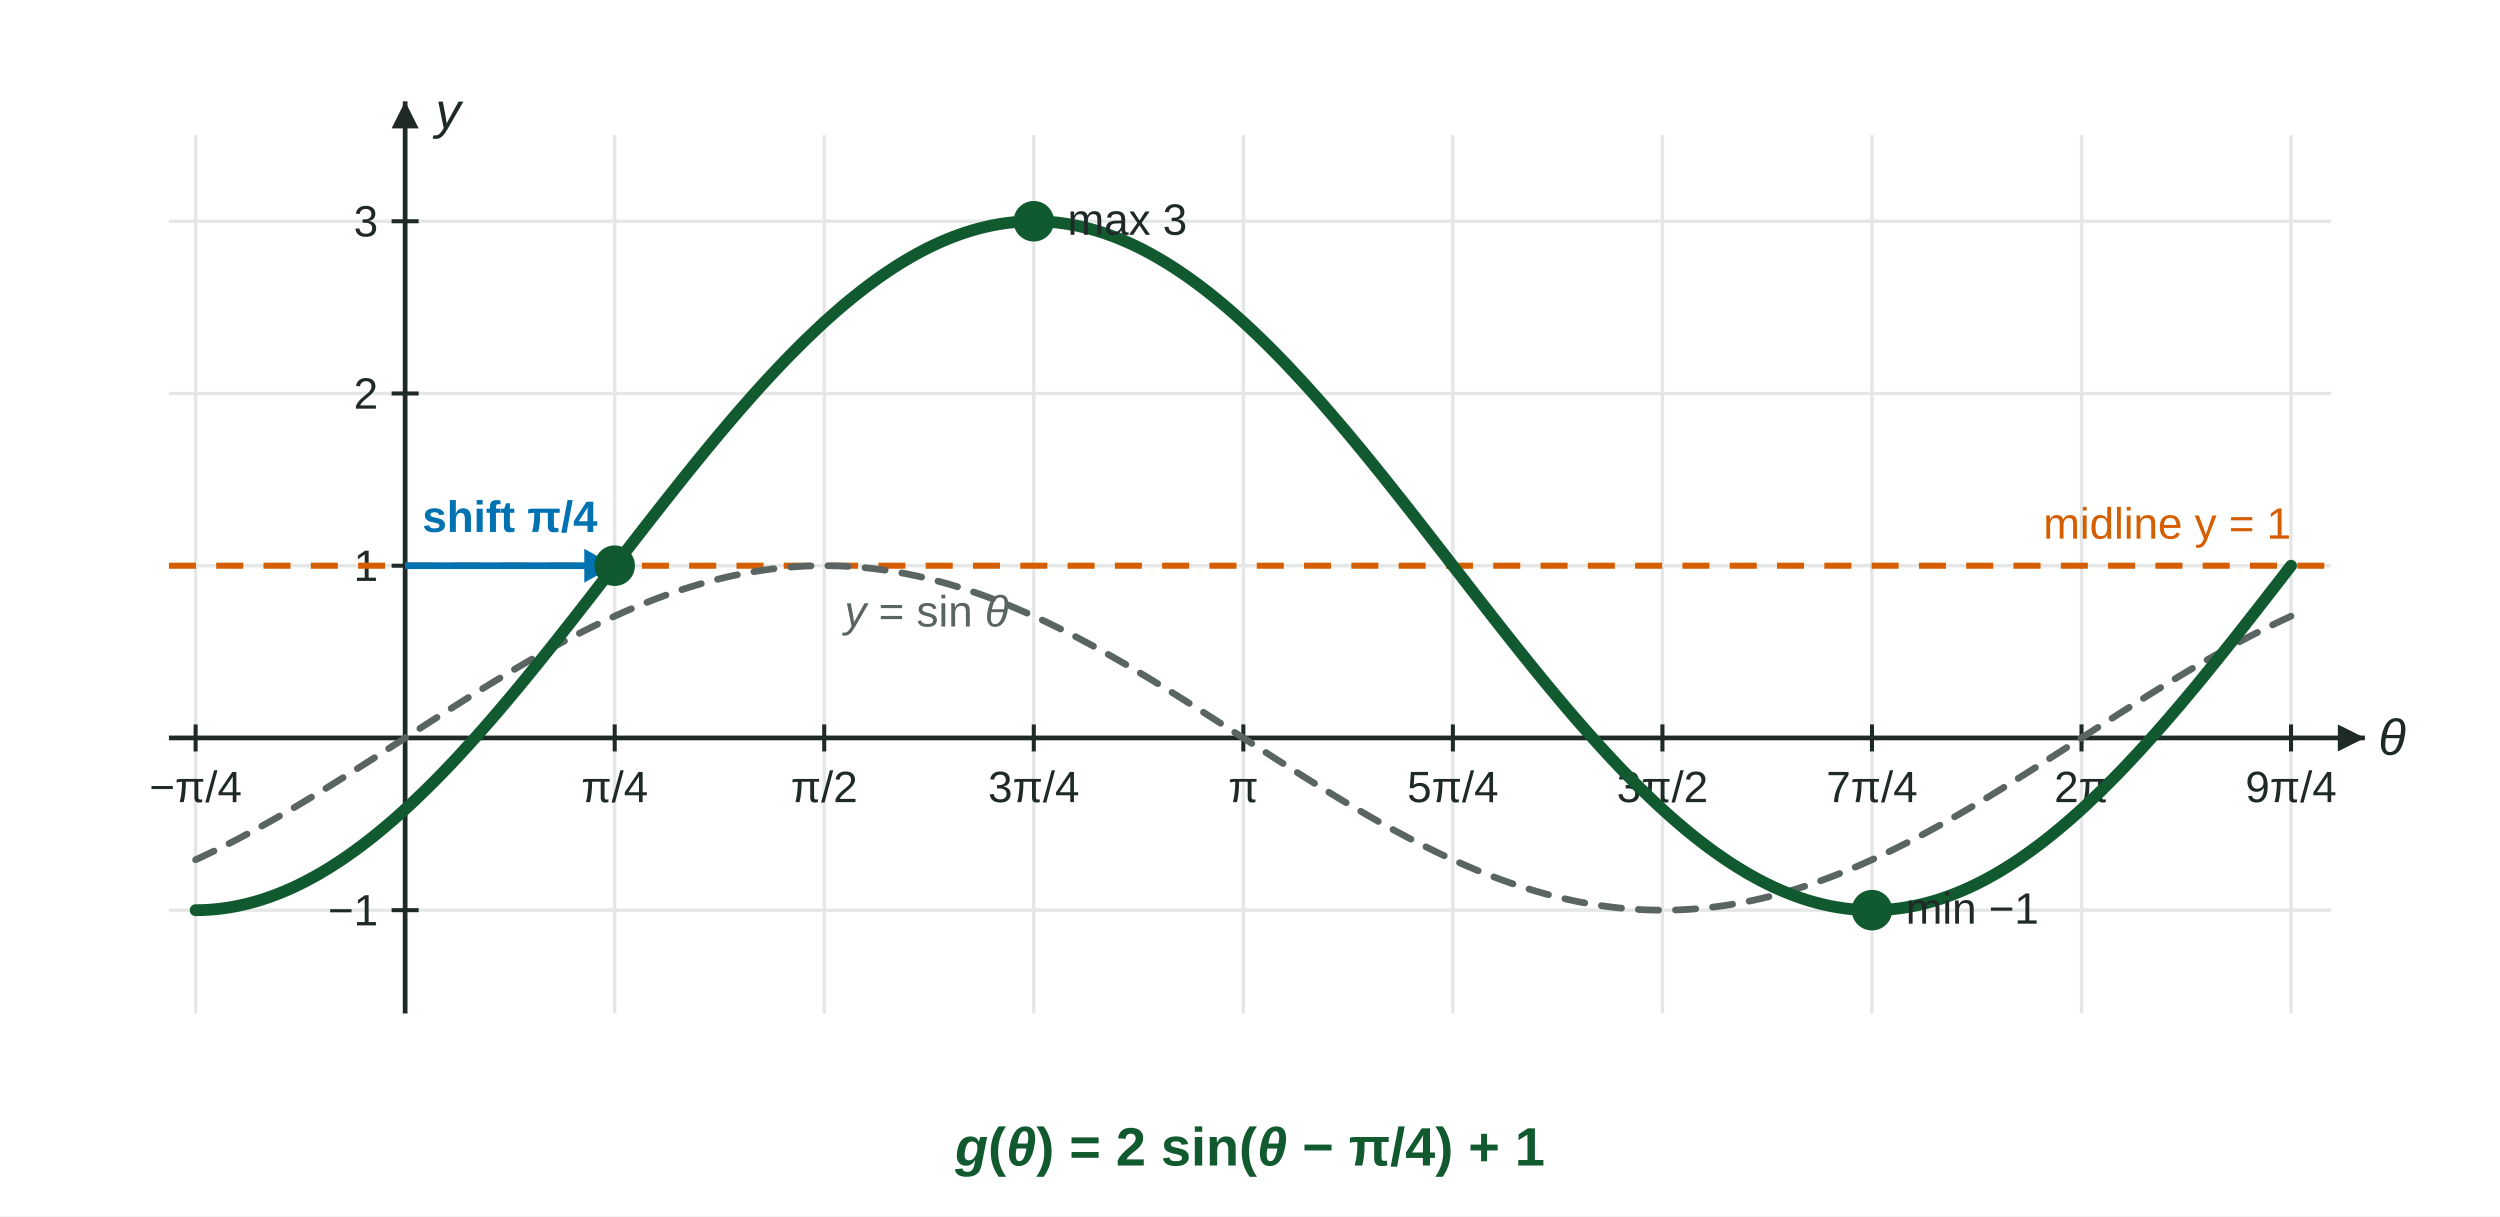
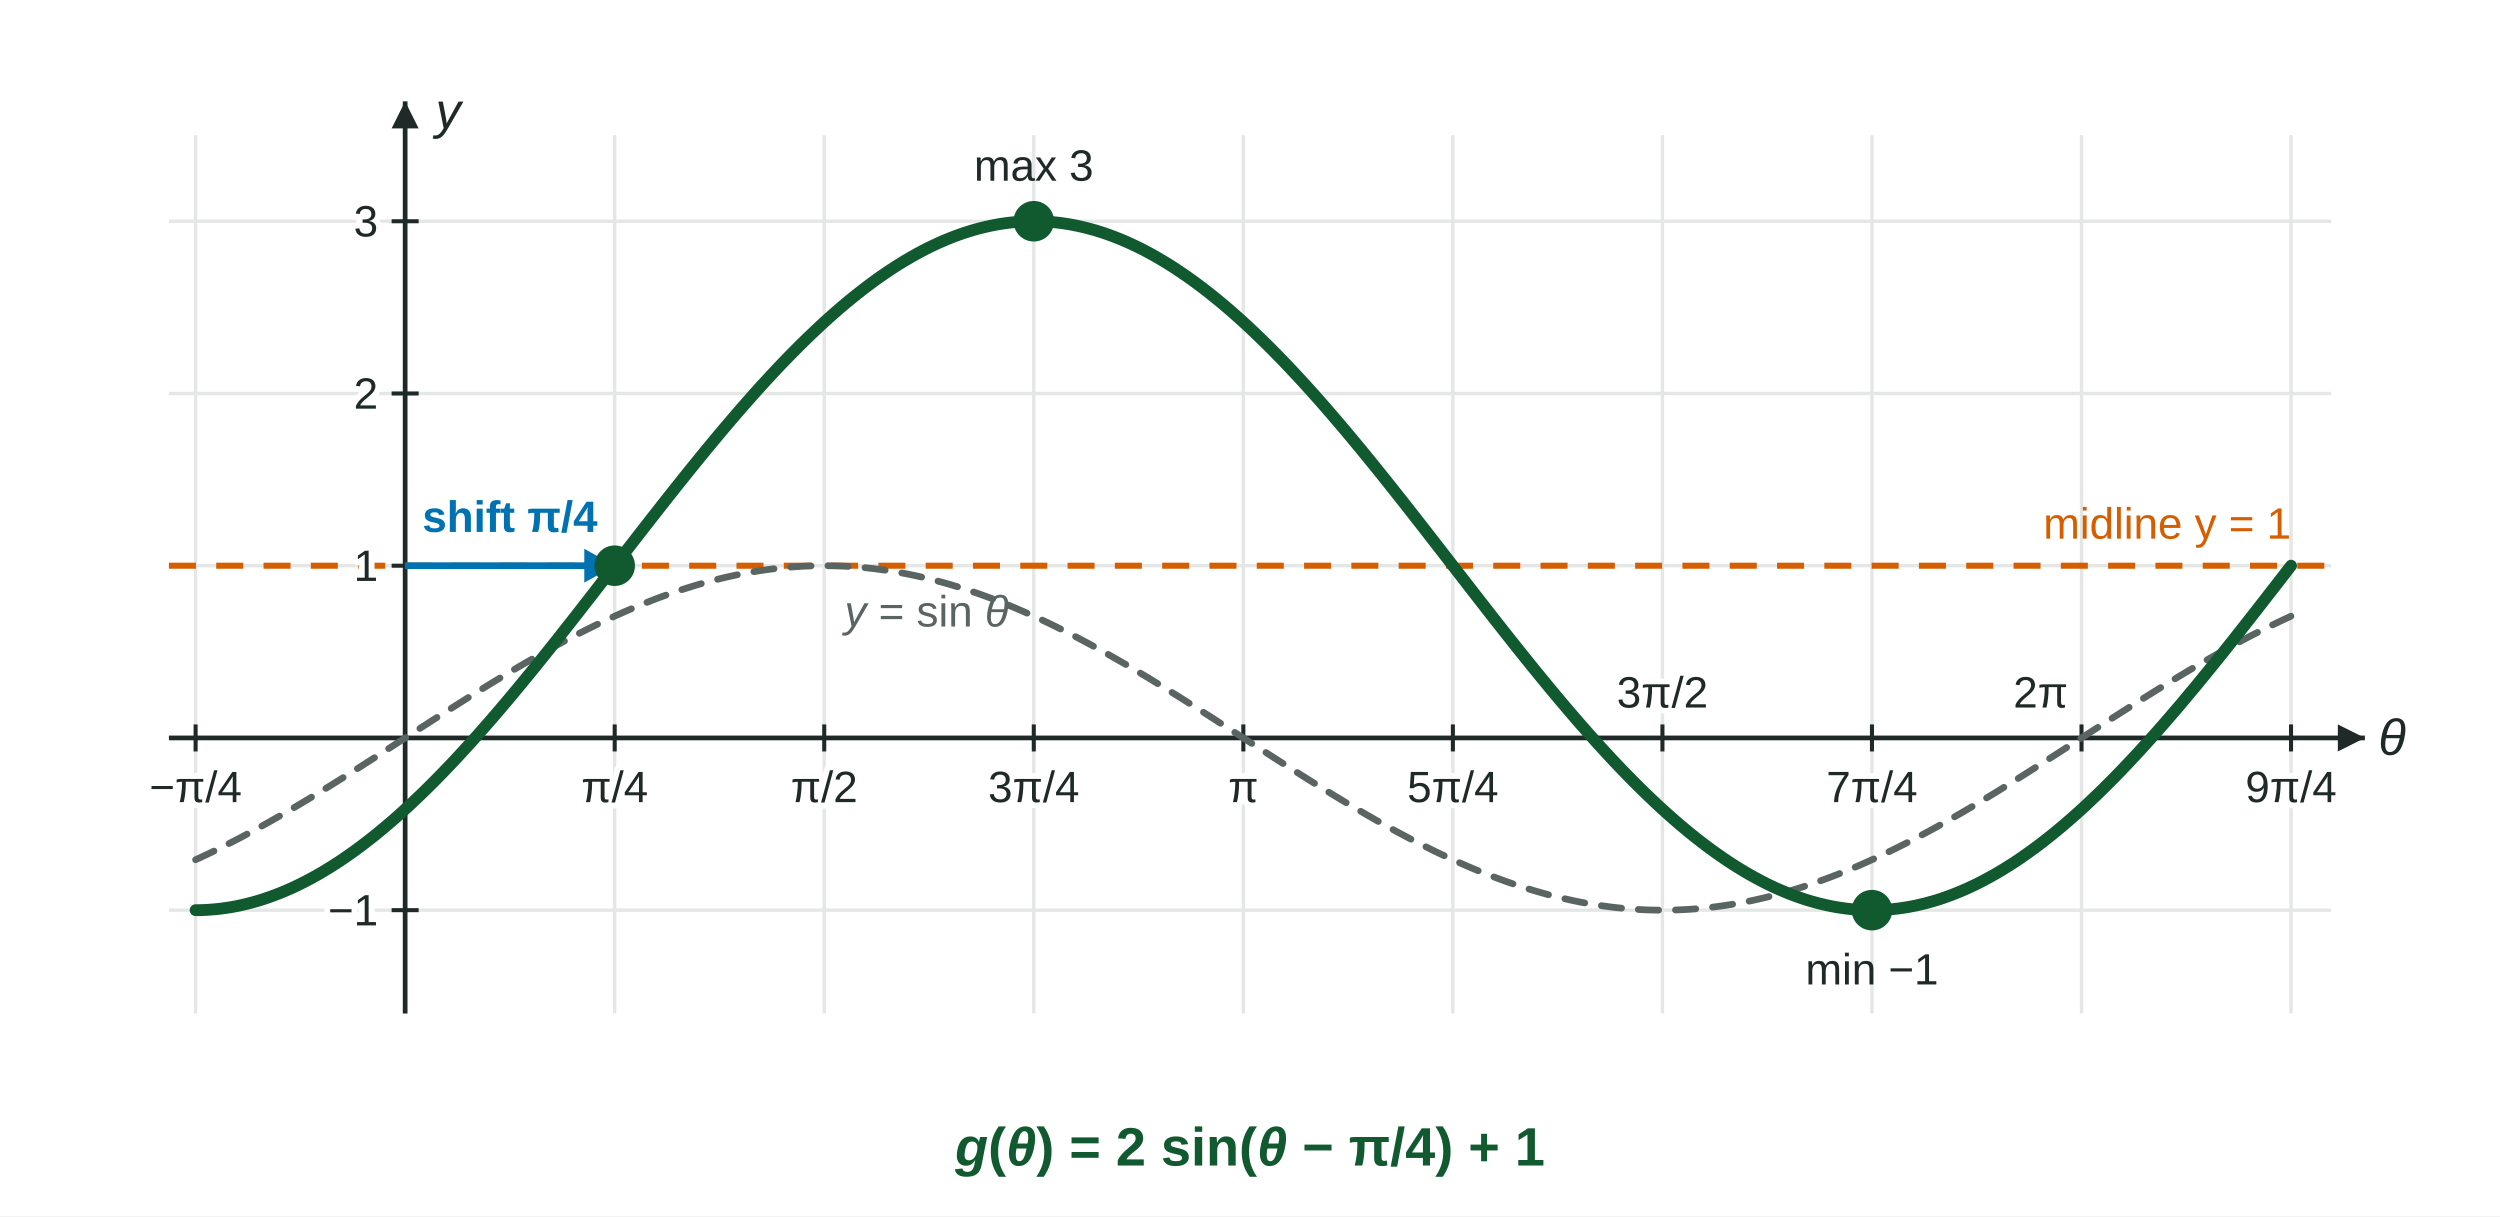
<svg xmlns="http://www.w3.org/2000/svg" viewBox="0 0 740 360" width="740" height="360" role="img" aria-labelledby="sinusoidal-transformations-shift-t sinusoidal-transformations-shift-d" font-family="Arial, Helvetica, sans-serif">
  <rect width="740" height="360" fill="#fff" />
  <clipPath id="clip50x40">
    <rect x="44" y="34" width="652" height="272" />
  </clipPath>
  <line x1="57.9" y1="40" x2="57.9" y2="300" stroke="#E4E7E6" stroke-width="1" />
  <line x1="181.95" y1="40" x2="181.95" y2="300" stroke="#E4E7E6" stroke-width="1" />
  <line x1="243.97" y1="40" x2="243.97" y2="300" stroke="#E4E7E6" stroke-width="1" />
  <line x1="306" y1="40" x2="306" y2="300" stroke="#E4E7E6" stroke-width="1" />
  <line x1="368.03" y1="40" x2="368.03" y2="300" stroke="#E4E7E6" stroke-width="1" />
  <line x1="430.05" y1="40" x2="430.05" y2="300" stroke="#E4E7E6" stroke-width="1" />
  <line x1="492.08" y1="40" x2="492.08" y2="300" stroke="#E4E7E6" stroke-width="1" />
  <line x1="554.1" y1="40" x2="554.1" y2="300" stroke="#E4E7E6" stroke-width="1" />
  <line x1="616.13" y1="40" x2="616.13" y2="300" stroke="#E4E7E6" stroke-width="1" />
  <line x1="678.15" y1="40" x2="678.15" y2="300" stroke="#E4E7E6" stroke-width="1" />
  <line x1="50" y1="269.41" x2="690" y2="269.41" stroke="#E4E7E6" stroke-width="1" />
  <line x1="50" y1="167.45" x2="690" y2="167.45" stroke="#E4E7E6" stroke-width="1" />
  <line x1="50" y1="116.47" x2="690" y2="116.47" stroke="#E4E7E6" stroke-width="1" />
  <line x1="50" y1="65.49" x2="690" y2="65.49" stroke="#E4E7E6" stroke-width="1" />
  <line x1="50" y1="218.43" x2="700" y2="218.43" stroke="#1F2A28" stroke-width="1.4" />
  <path d="M700 218.43 l-8 -4 v8 z" fill="#1F2A28" />
  <line x1="119.92" y1="300" x2="119.92" y2="30" stroke="#1F2A28" stroke-width="1.4" />
  <path d="M119.92 30 l-4 8 h8 z" fill="#1F2A28" />
  <line x1="57.9" y1="214.43" x2="57.9" y2="222.43" stroke="#1F2A28" stroke-width="1.2" />
-   <text x="57.9" y="237.43" font-size="13" text-anchor="middle" fill="#1F2A28">−π/4</text>
  <line x1="181.95" y1="214.43" x2="181.95" y2="222.43" stroke="#1F2A28" stroke-width="1.2" />
-   <text x="181.95" y="237.43" font-size="13" text-anchor="middle" fill="#1F2A28">π/4</text>
  <line x1="243.97" y1="214.43" x2="243.97" y2="222.43" stroke="#1F2A28" stroke-width="1.2" />
-   <text x="243.97" y="237.43" font-size="13" text-anchor="middle" fill="#1F2A28">π/2</text>
  <line x1="306" y1="214.43" x2="306" y2="222.43" stroke="#1F2A28" stroke-width="1.2" />
-   <text x="306" y="237.43" font-size="13" text-anchor="middle" fill="#1F2A28">3π/4</text>
  <line x1="368.03" y1="214.43" x2="368.03" y2="222.43" stroke="#1F2A28" stroke-width="1.2" />
-   <text x="368.03" y="237.43" font-size="13" text-anchor="middle" fill="#1F2A28">π</text>
  <line x1="430.05" y1="214.43" x2="430.05" y2="222.43" stroke="#1F2A28" stroke-width="1.2" />
-   <text x="430.05" y="237.43" font-size="13" text-anchor="middle" fill="#1F2A28">5π/4</text>
  <line x1="492.08" y1="214.43" x2="492.08" y2="222.43" stroke="#1F2A28" stroke-width="1.2" />
-   <text x="492.08" y="237.43" font-size="13" text-anchor="middle" fill="#1F2A28">3π/2</text>
  <line x1="554.1" y1="214.43" x2="554.1" y2="222.43" stroke="#1F2A28" stroke-width="1.2" />
-   <text x="554.1" y="237.43" font-size="13" text-anchor="middle" fill="#1F2A28">7π/4</text>
  <line x1="616.13" y1="214.43" x2="616.13" y2="222.43" stroke="#1F2A28" stroke-width="1.2" />
-   <text x="616.13" y="237.43" font-size="13" text-anchor="middle" fill="#1F2A28">2π</text>
  <line x1="678.15" y1="214.43" x2="678.15" y2="222.43" stroke="#1F2A28" stroke-width="1.2" />
-   <text x="678.15" y="237.43" font-size="13" text-anchor="middle" fill="#1F2A28">9π/4</text>
  <line x1="115.92" y1="269.41" x2="123.92" y2="269.41" stroke="#1F2A28" stroke-width="1.2" />
-   <text x="111.92" y="273.91" font-size="13" text-anchor="end" fill="#1F2A28">−1</text>
  <line x1="115.92" y1="167.45" x2="123.92" y2="167.45" stroke="#1F2A28" stroke-width="1.2" />
-   <text x="111.92" y="171.95" font-size="13" text-anchor="end" fill="#1F2A28">1</text>
  <line x1="115.92" y1="116.47" x2="123.92" y2="116.47" stroke="#1F2A28" stroke-width="1.2" />
-   <text x="111.92" y="120.97" font-size="13" text-anchor="end" fill="#1F2A28">2</text>
  <line x1="115.92" y1="65.49" x2="123.92" y2="65.49" stroke="#1F2A28" stroke-width="1.2" />
-   <text x="111.92" y="69.99" font-size="13" text-anchor="end" fill="#1F2A28">3</text>
  <text x="704" y="223.43" font-size="15" font-style="italic" fill="#1F2A28">θ</text>
  <text x="128.92" y="38" font-size="15" font-style="italic" fill="#1F2A28">y</text>
  <line x1="50" y1="167.45" x2="690" y2="167.45" stroke="#D55E00" stroke-width="1.8" stroke-dasharray="8 6" />
  <path d="M57.9 254.48L59.19 253.89L60.48 253.28L61.77 252.67L63.07 252.05L64.36 251.41L65.65 250.77L66.94 250.12L68.23 249.47L69.53 248.8L70.82 248.13L72.11 247.44L73.4 246.75L74.7 246.06L75.99 245.35L77.28 244.64L78.57 243.92L79.86 243.2L81.16 242.46L82.45 241.72L83.74 240.98L85.03 240.23L86.33 239.47L87.62 238.71L88.91 237.94L90.2 237.17L91.49 236.39L92.79 235.61L94.08 234.82L95.37 234.03L96.66 233.23L97.96 232.43L99.25 231.63L100.54 230.82L101.83 230.01L103.12 229.19L104.42 228.38L105.71 227.56L107 226.74L108.29 225.91L109.59 225.09L110.88 224.26L112.17 223.43L113.46 222.6L114.75 221.77L116.05 220.93L117.34 220.1L118.63 219.27L119.92 218.43L121.22 217.6L122.51 216.76L123.8 215.93L125.09 215.1L126.38 214.27L127.68 213.43L128.97 212.6L130.26 211.78L131.55 210.95L132.85 210.13L134.14 209.31L135.43 208.49L136.72 207.67L138.01 206.85L139.31 206.04L140.6 205.24L141.89 204.43L143.18 203.63L144.47 202.84L145.77 202.04L147.06 201.26L148.35 200.47L149.64 199.7L150.94 198.92L152.23 198.15L153.52 197.39L154.81 196.63L156.1 195.88L157.4 195.14L158.69 194.4L159.98 193.67L161.27 192.94L162.57 192.22L163.86 191.51L165.15 190.81L166.44 190.11L167.73 189.42L169.03 188.74L170.32 188.06L171.61 187.4L172.9 186.74L174.2 186.09L175.49 185.45L176.78 184.82L178.07 184.2L179.36 183.58L180.66 182.98L181.95 182.38L183.24 181.8L184.53 181.22L185.83 180.66L187.12 180.1L188.41 179.56L189.7 179.02L190.99 178.5L192.29 177.99L193.58 177.48L194.87 176.99L196.16 176.51L197.46 176.04L198.75 175.58L200.04 175.14L201.33 174.7L202.62 174.28L203.92 173.87L205.21 173.47L206.5 173.08L207.79 172.71L209.08 172.35L210.38 172L211.67 171.66L212.96 171.33L214.25 171.02L215.55 170.72L216.84 170.43L218.13 170.16L219.42 169.89L220.71 169.65L222.01 169.41L223.3 169.19L224.59 168.98L225.88 168.78L227.18 168.6L228.47 168.43L229.76 168.27L231.05 168.13L232.34 168L233.64 167.89L234.93 167.79L236.22 167.7L237.51 167.62L238.81 167.56L240.1 167.51L241.39 167.48L242.68 167.46L243.97 167.45L245.27 167.46L246.56 167.48L247.85 167.51L249.14 167.56L250.44 167.62L251.73 167.7L253.02 167.79L254.31 167.89L255.6 168L256.9 168.13L258.19 168.27L259.48 168.43L260.77 168.6L262.07 168.78L263.36 168.98L264.65 169.19L265.94 169.41L267.23 169.65L268.53 169.89L269.82 170.16L271.11 170.43L272.4 170.72L273.69 171.02L274.99 171.33L276.28 171.66L277.57 172L278.86 172.35L280.16 172.71L281.45 173.08L282.74 173.47L284.03 173.87L285.32 174.28L286.62 174.7L287.91 175.14L289.2 175.58L290.49 176.04L291.79 176.51L293.08 176.99L294.37 177.48L295.66 177.99L296.95 178.5L298.25 179.02L299.54 179.56L300.83 180.1L302.12 180.66L303.42 181.22L304.71 181.8L306 182.38L307.29 182.98L308.58 183.58L309.88 184.2L311.17 184.82L312.46 185.45L313.75 186.09L315.05 186.74L316.34 187.4L317.63 188.06L318.92 188.74L320.21 189.42L321.51 190.11L322.8 190.81L324.09 191.51L325.38 192.22L326.68 192.94L327.97 193.67L329.26 194.4L330.55 195.14L331.84 195.88L333.14 196.63L334.43 197.39L335.72 198.15L337.01 198.92L338.31 199.7L339.6 200.47L340.89 201.26L342.18 202.04L343.47 202.84L344.77 203.63L346.06 204.43L347.35 205.24L348.64 206.04L349.93 206.85L351.23 207.67L352.52 208.49L353.81 209.31L355.1 210.13L356.4 210.95L357.69 211.78L358.98 212.6L360.27 213.43L361.56 214.27L362.86 215.1L364.15 215.93L365.44 216.76L366.73 217.6L368.03 218.43L369.32 219.27L370.61 220.1L371.9 220.93L373.19 221.77L374.49 222.6L375.78 223.43L377.07 224.26L378.36 225.09L379.66 225.91L380.95 226.74L382.24 227.56L383.53 228.38L384.82 229.19L386.12 230.01L387.41 230.82L388.7 231.63L389.99 232.43L391.29 233.23L392.58 234.03L393.87 234.82L395.16 235.61L396.45 236.39L397.75 237.17L399.04 237.94L400.33 238.71L401.62 239.47L402.92 240.23L404.21 240.98L405.5 241.72L406.79 242.46L408.08 243.2L409.38 243.92L410.67 244.64L411.96 245.35L413.25 246.06L414.54 246.75L415.84 247.44L417.13 248.13L418.42 248.8L419.71 249.47L421.01 250.12L422.3 250.77L423.59 251.41L424.88 252.05L426.17 252.67L427.47 253.28L428.76 253.89L430.05 254.48L431.34 255.06L432.64 255.64L433.93 256.21L435.22 256.76L436.51 257.31L437.8 257.84L439.1 258.36L440.39 258.88L441.68 259.38L442.97 259.87L444.27 260.35L445.56 260.82L446.85 261.28L448.14 261.72L449.43 262.16L450.73 262.58L452.02 262.99L453.31 263.39L454.6 263.78L455.9 264.15L457.19 264.52L458.48 264.87L459.77 265.21L461.06 265.53L462.36 265.84L463.65 266.14L464.94 266.43L466.23 266.71L467.53 266.97L468.82 267.22L470.11 267.45L471.4 267.67L472.69 267.88L473.99 268.08L475.28 268.26L476.57 268.43L477.86 268.59L479.15 268.73L480.45 268.86L481.74 268.98L483.03 269.08L484.32 269.17L485.62 269.24L486.91 269.3L488.2 269.35L489.49 269.38L490.78 269.4L492.08 269.41L493.37 269.4L494.66 269.38L495.95 269.35L497.25 269.3L498.54 269.24L499.83 269.17L501.12 269.08L502.41 268.98L503.71 268.86L505 268.73L506.29 268.59L507.58 268.43L508.88 268.26L510.17 268.08L511.46 267.88L512.75 267.67L514.04 267.45L515.34 267.22L516.63 266.97L517.92 266.71L519.21 266.43L520.51 266.14L521.8 265.84L523.09 265.53L524.38 265.21L525.67 264.87L526.97 264.52L528.26 264.15L529.55 263.78L530.84 263.39L532.14 262.99L533.43 262.58L534.72 262.16L536.01 261.72L537.3 261.28L538.6 260.82L539.89 260.35L541.18 259.87L542.47 259.38L543.77 258.88L545.06 258.36L546.35 257.84L547.64 257.31L548.93 256.76L550.23 256.21L551.52 255.64L552.81 255.06L554.1 254.48L555.39 253.89L556.69 253.28L557.98 252.67L559.27 252.05L560.56 251.41L561.86 250.77L563.15 250.12L564.44 249.47L565.73 248.8L567.02 248.13L568.32 247.44L569.61 246.75L570.9 246.06L572.19 245.35L573.49 244.64L574.78 243.92L576.07 243.2L577.36 242.46L578.65 241.72L579.95 240.98L581.24 240.23L582.53 239.47L583.82 238.71L585.12 237.94L586.41 237.17L587.7 236.39L588.99 235.61L590.28 234.82L591.58 234.03L592.87 233.23L594.16 232.43L595.45 231.63L596.75 230.82L598.04 230.01L599.33 229.19L600.62 228.38L601.91 227.56L603.21 226.74L604.5 225.91L605.79 225.09L607.08 224.26L608.38 223.43L609.67 222.6L610.96 221.77L612.25 220.93L613.54 220.1L614.84 219.27L616.13 218.43L617.42 217.6L618.71 216.76L620 215.93L621.3 215.1L622.59 214.27L623.88 213.43L625.17 212.6L626.47 211.78L627.76 210.95L629.05 210.13L630.34 209.31L631.63 208.49L632.93 207.67L634.22 206.85L635.51 206.04L636.8 205.24L638.1 204.43L639.39 203.63L640.68 202.84L641.97 202.04L643.26 201.26L644.56 200.47L645.85 199.7L647.14 198.92L648.43 198.15L649.73 197.39L651.02 196.63L652.31 195.88L653.6 195.14L654.89 194.4L656.19 193.67L657.48 192.94L658.77 192.22L660.06 191.51L661.36 190.81L662.65 190.11L663.94 189.42L665.23 188.74L666.52 188.06L667.82 187.4L669.11 186.74L670.4 186.09L671.69 185.45L672.99 184.82L674.28 184.2L675.57 183.58L676.86 182.98L678.15 182.38" fill="none" stroke="#5A6563" stroke-width="2" stroke-linejoin="round" stroke-linecap="round" stroke-dasharray="6 5" clip-path="url(#clip50x40)" />
  <path d="M57.9 269.41L59.19 269.4L60.48 269.36L61.77 269.29L63.07 269.19L64.36 269.07L65.65 268.92L66.94 268.74L68.23 268.54L69.53 268.31L70.82 268.05L72.11 267.76L73.4 267.45L74.7 267.11L75.99 266.75L77.28 266.36L78.57 265.94L79.86 265.49L81.16 265.02L82.45 264.52L83.74 264L85.03 263.45L86.33 262.88L87.62 262.28L88.91 261.65L90.2 261L91.49 260.32L92.79 259.62L94.08 258.9L95.37 258.15L96.66 257.37L97.96 256.57L99.25 255.75L100.54 254.91L101.83 254.04L103.12 253.14L104.42 252.23L105.71 251.29L107 250.33L108.29 249.35L109.59 248.34L110.88 247.32L112.17 246.27L113.46 245.2L114.75 244.11L116.05 243L117.34 241.87L118.63 240.72L119.92 239.55L121.22 238.36L122.51 237.15L123.8 235.92L125.09 234.68L126.38 233.42L127.68 232.13L128.97 230.84L130.26 229.52L131.55 228.19L132.85 226.84L134.14 225.48L135.43 224.1L136.72 222.7L138.01 221.29L139.31 219.87L140.6 218.43L141.89 216.98L143.18 215.51L144.47 214.04L145.77 212.55L147.06 211.04L148.35 209.53L149.64 208.01L150.94 206.47L152.23 204.92L153.52 203.37L154.81 201.8L156.1 200.23L157.4 198.64L158.69 197.05L159.98 195.45L161.27 193.84L162.57 192.23L163.86 190.6L165.15 188.98L166.44 187.34L167.73 185.7L169.03 184.06L170.32 182.41L171.61 180.76L172.9 179.1L174.2 177.44L175.49 175.78L176.78 174.12L178.07 172.45L179.36 170.79L180.66 169.12L181.95 167.45L183.24 165.78L184.53 164.11L185.83 162.45L187.12 160.78L188.41 159.12L189.7 157.46L190.99 155.8L192.29 154.14L193.58 152.49L194.87 150.84L196.16 149.2L197.46 147.56L198.75 145.93L200.04 144.3L201.33 142.68L202.62 141.06L203.92 139.45L205.21 137.85L206.5 136.26L207.79 134.68L209.08 133.1L210.38 131.54L211.67 129.98L212.96 128.43L214.25 126.9L215.55 125.37L216.84 123.86L218.13 122.35L219.42 120.86L220.71 119.39L222.01 117.92L223.3 116.47L224.59 115.03L225.88 113.61L227.18 112.2L228.47 110.8L229.76 109.43L231.05 108.06L232.34 106.71L233.64 105.38L234.93 104.07L236.22 102.77L237.51 101.49L238.81 100.22L240.1 98.98L241.39 97.75L242.68 96.54L243.97 95.35L245.27 94.18L246.56 93.03L247.85 91.9L249.14 90.79L250.44 89.7L251.73 88.63L253.02 87.59L254.31 86.56L255.6 85.56L256.9 84.57L258.19 83.61L259.48 82.67L260.77 81.76L262.07 80.87L263.36 80L264.65 79.15L265.94 78.33L267.23 77.53L268.53 76.76L269.82 76.01L271.11 75.28L272.4 74.58L273.69 73.9L274.99 73.25L276.28 72.63L277.57 72.03L278.86 71.45L280.16 70.9L281.45 70.38L282.74 69.88L284.03 69.41L285.32 68.96L286.62 68.55L287.91 68.15L289.2 67.79L290.49 67.45L291.79 67.14L293.08 66.85L294.37 66.59L295.66 66.36L296.95 66.16L298.25 65.98L299.54 65.83L300.83 65.71L302.12 65.61L303.42 65.54L304.71 65.5L306 65.49L307.29 65.5L308.58 65.54L309.88 65.61L311.17 65.71L312.46 65.83L313.75 65.98L315.05 66.16L316.34 66.36L317.63 66.59L318.92 66.85L320.21 67.14L321.51 67.45L322.8 67.79L324.09 68.15L325.38 68.55L326.68 68.96L327.97 69.41L329.26 69.88L330.55 70.38L331.84 70.9L333.14 71.45L334.43 72.03L335.72 72.63L337.01 73.25L338.31 73.9L339.6 74.58L340.89 75.28L342.18 76.01L343.47 76.76L344.77 77.53L346.06 78.33L347.35 79.15L348.64 80L349.93 80.87L351.23 81.76L352.52 82.67L353.81 83.61L355.1 84.57L356.4 85.56L357.69 86.56L358.98 87.59L360.27 88.63L361.56 89.7L362.86 90.79L364.15 91.9L365.44 93.03L366.73 94.18L368.03 95.35L369.32 96.54L370.61 97.75L371.9 98.98L373.19 100.22L374.49 101.49L375.78 102.77L377.07 104.07L378.36 105.38L379.66 106.71L380.95 108.06L382.24 109.43L383.53 110.8L384.82 112.2L386.12 113.61L387.41 115.03L388.7 116.47L389.99 117.92L391.29 119.39L392.58 120.86L393.87 122.35L395.16 123.86L396.45 125.37L397.75 126.9L399.04 128.43L400.33 129.98L401.62 131.54L402.92 133.1L404.21 134.68L405.5 136.26L406.79 137.85L408.08 139.45L409.38 141.06L410.67 142.68L411.96 144.3L413.25 145.93L414.54 147.56L415.84 149.2L417.13 150.84L418.42 152.49L419.71 154.14L421.01 155.8L422.3 157.46L423.59 159.12L424.88 160.78L426.17 162.45L427.47 164.11L428.76 165.78L430.05 167.45L431.34 169.12L432.64 170.79L433.93 172.45L435.22 174.12L436.51 175.78L437.8 177.44L439.1 179.1L440.39 180.76L441.68 182.41L442.97 184.06L444.27 185.7L445.56 187.34L446.85 188.98L448.14 190.6L449.43 192.23L450.73 193.84L452.02 195.45L453.31 197.05L454.6 198.64L455.9 200.23L457.19 201.8L458.48 203.37L459.77 204.92L461.06 206.47L462.36 208.01L463.65 209.53L464.94 211.04L466.23 212.55L467.53 214.04L468.82 215.51L470.11 216.98L471.4 218.43L472.69 219.87L473.99 221.29L475.28 222.7L476.57 224.1L477.86 225.48L479.15 226.84L480.45 228.19L481.74 229.52L483.03 230.84L484.32 232.13L485.62 233.42L486.91 234.68L488.2 235.92L489.49 237.15L490.78 238.36L492.08 239.55L493.37 240.72L494.66 241.87L495.95 243L497.25 244.11L498.54 245.2L499.83 246.27L501.12 247.32L502.41 248.34L503.71 249.35L505 250.33L506.29 251.29L507.58 252.23L508.88 253.14L510.17 254.04L511.46 254.91L512.75 255.75L514.04 256.57L515.34 257.37L516.63 258.15L517.92 258.9L519.21 259.62L520.51 260.32L521.8 261L523.09 261.65L524.38 262.28L525.67 262.88L526.97 263.45L528.26 264L529.55 264.52L530.84 265.02L532.14 265.49L533.43 265.94L534.72 266.36L536.01 266.75L537.3 267.11L538.6 267.45L539.89 267.76L541.18 268.05L542.47 268.31L543.77 268.54L545.06 268.74L546.35 268.92L547.64 269.07L548.93 269.19L550.23 269.29L551.52 269.36L552.81 269.4L554.1 269.41L555.39 269.4L556.69 269.36L557.98 269.29L559.27 269.19L560.56 269.07L561.86 268.92L563.15 268.74L564.44 268.54L565.73 268.31L567.02 268.05L568.32 267.76L569.61 267.45L570.9 267.11L572.19 266.75L573.49 266.36L574.78 265.94L576.07 265.49L577.36 265.02L578.65 264.52L579.95 264L581.24 263.45L582.53 262.88L583.82 262.28L585.12 261.65L586.41 261L587.7 260.32L588.99 259.62L590.28 258.9L591.58 258.15L592.87 257.37L594.16 256.57L595.45 255.75L596.75 254.91L598.04 254.04L599.33 253.14L600.62 252.23L601.91 251.29L603.21 250.33L604.5 249.35L605.79 248.34L607.08 247.32L608.38 246.27L609.67 245.2L610.96 244.11L612.25 243L613.54 241.87L614.84 240.72L616.13 239.55L617.42 238.36L618.71 237.15L620 235.92L621.3 234.68L622.59 233.42L623.88 232.13L625.17 230.84L626.47 229.52L627.76 228.19L629.05 226.84L630.34 225.48L631.63 224.1L632.93 222.7L634.22 221.29L635.51 219.87L636.8 218.43L638.1 216.98L639.39 215.51L640.68 214.04L641.97 212.55L643.26 211.04L644.56 209.53L645.85 208.01L647.14 206.47L648.43 204.92L649.73 203.37L651.02 201.8L652.31 200.23L653.6 198.64L654.89 197.05L656.19 195.45L657.48 193.84L658.77 192.23L660.06 190.6L661.36 188.98L662.65 187.34L663.94 185.7L665.23 184.06L666.52 182.41L667.82 180.76L669.11 179.1L670.4 177.44L671.69 175.78L672.99 174.12L674.28 172.45L675.57 170.79L676.86 169.12L678.15 167.45" fill="none" stroke="#11592F" stroke-width="3.5" stroke-linejoin="round" stroke-linecap="round" clip-path="url(#clip50x40)" />
  <line x1="119.92" y1="167.45" x2="179.95" y2="167.45" stroke="#0072B2" stroke-width="2" />
  <path d="M181.95 167.45 l-9 -5 v10 z" fill="#0072B2" />
  <text x="150.94" y="157.45" font-size="13" text-anchor="middle" fill="#0072B2" font-weight="bold">shift π/4</text>
  <circle cx="181.95" cy="167.45" r="5" fill="#11592F" stroke="#11592F" stroke-width="2" />
  <circle cx="306" cy="65.49" r="5" fill="#11592F" stroke="#11592F" stroke-width="2" />
  <circle cx="554.1" cy="269.41" r="5" fill="#11592F" stroke="#11592F" stroke-width="2" />
-   <text x="316" y="69.49" font-size="13" text-anchor="start" fill="#1F2A28">max 3</text>
-   <text x="564.1" y="273.41" font-size="13" text-anchor="start" fill="#1F2A28">min −1</text>
+   <text x="306" y="53.49" font-size="13" text-anchor="middle" fill="#1F2A28">max 3</text>
+   <text x="554.1" y="291.41" font-size="13" text-anchor="middle" fill="#1F2A28">min −1</text>
  <text x="678.15" y="159.45" font-size="13" text-anchor="end" fill="#D55E00">midline y = 1</text>
  <text x="249.97" y="185.45" font-size="13" text-anchor="start" fill="#5A6563">
    <tspan font-style="italic">y</tspan> = sin <tspan font-style="italic">θ</tspan>
  </text>
+   <text x="57.9" y="237.43" font-size="13" text-anchor="middle" fill="#1F2A28" paint-order="stroke" stroke="#FFFFFF" stroke-width="3.5" stroke-linejoin="round">−π/4</text>
+   <text x="181.95" y="237.43" font-size="13" text-anchor="middle" fill="#1F2A28" paint-order="stroke" stroke="#FFFFFF" stroke-width="3.5" stroke-linejoin="round">π/4</text>
+   <text x="243.97" y="237.43" font-size="13" text-anchor="middle" fill="#1F2A28" paint-order="stroke" stroke="#FFFFFF" stroke-width="3.5" stroke-linejoin="round">π/2</text>
+   <text x="306" y="237.43" font-size="13" text-anchor="middle" fill="#1F2A28" paint-order="stroke" stroke="#FFFFFF" stroke-width="3.5" stroke-linejoin="round">3π/4</text>
+   <text x="368.03" y="237.43" font-size="13" text-anchor="middle" fill="#1F2A28" paint-order="stroke" stroke="#FFFFFF" stroke-width="3.5" stroke-linejoin="round">π</text>
+   <text x="430.05" y="237.43" font-size="13" text-anchor="middle" fill="#1F2A28" paint-order="stroke" stroke="#FFFFFF" stroke-width="3.5" stroke-linejoin="round">5π/4</text>
+   <text x="492.08" y="209.43" font-size="13" text-anchor="middle" fill="#1F2A28" paint-order="stroke" stroke="#FFFFFF" stroke-width="3.5" stroke-linejoin="round">3π/2</text>
+   <text x="554.1" y="237.43" font-size="13" text-anchor="middle" fill="#1F2A28" paint-order="stroke" stroke="#FFFFFF" stroke-width="3.5" stroke-linejoin="round">7π/4</text>
+   <text x="612.13" y="209.43" font-size="13" text-anchor="end" fill="#1F2A28" paint-order="stroke" stroke="#FFFFFF" stroke-width="3.5" stroke-linejoin="round">2π</text>
+   <text x="678.15" y="237.43" font-size="13" text-anchor="middle" fill="#1F2A28" paint-order="stroke" stroke="#FFFFFF" stroke-width="3.5" stroke-linejoin="round">9π/4</text>
+   <text x="111.92" y="273.91" font-size="13" text-anchor="end" fill="#1F2A28" paint-order="stroke" stroke="#FFFFFF" stroke-width="3.5" stroke-linejoin="round">−1</text>
+   <text x="111.92" y="171.95" font-size="13" text-anchor="end" fill="#1F2A28" paint-order="stroke" stroke="#FFFFFF" stroke-width="3.5" stroke-linejoin="round">1</text>
+   <text x="111.92" y="120.97" font-size="13" text-anchor="end" fill="#1F2A28" paint-order="stroke" stroke="#FFFFFF" stroke-width="3.5" stroke-linejoin="round">2</text>
+   <text x="111.92" y="69.99" font-size="13" text-anchor="end" fill="#1F2A28" paint-order="stroke" stroke="#FFFFFF" stroke-width="3.5" stroke-linejoin="round">3</text>
  <text x="370" y="345" font-size="16" text-anchor="middle" fill="#11592F" font-weight="bold">
    <tspan font-style="italic">g</tspan>(<tspan font-style="italic">θ</tspan>) = 2 sin(<tspan font-style="italic">θ</tspan> − π/4) + 1</text>
</svg>
